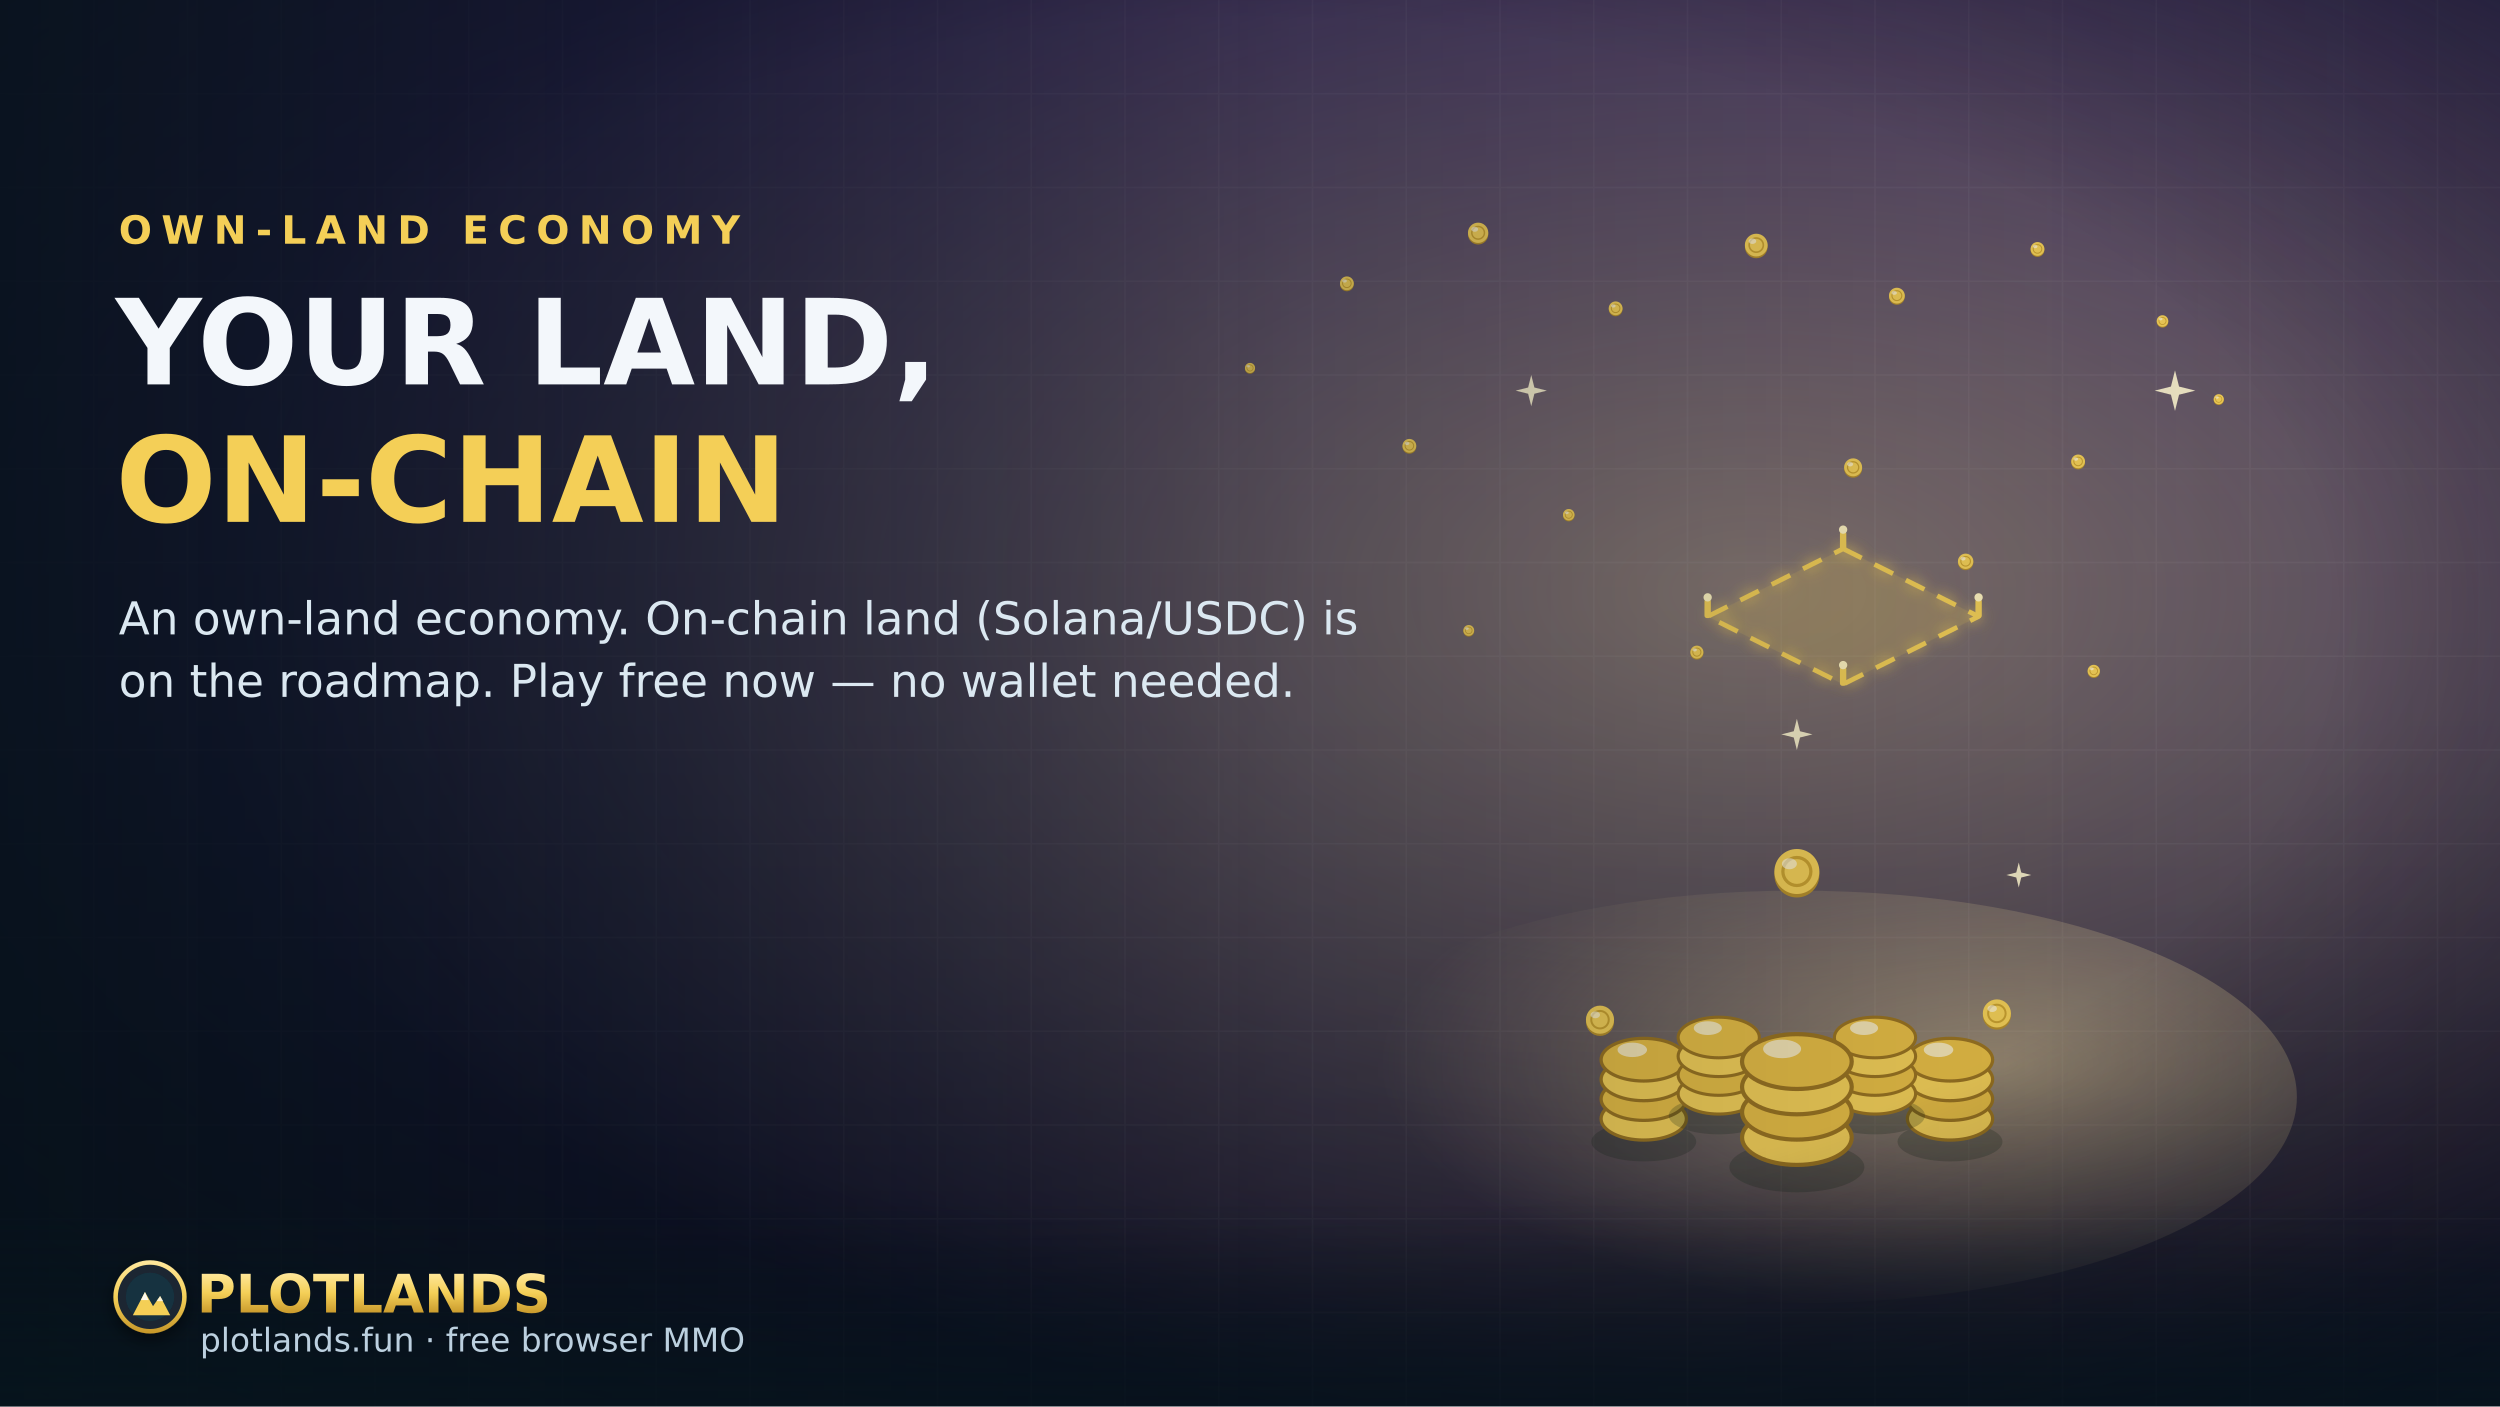
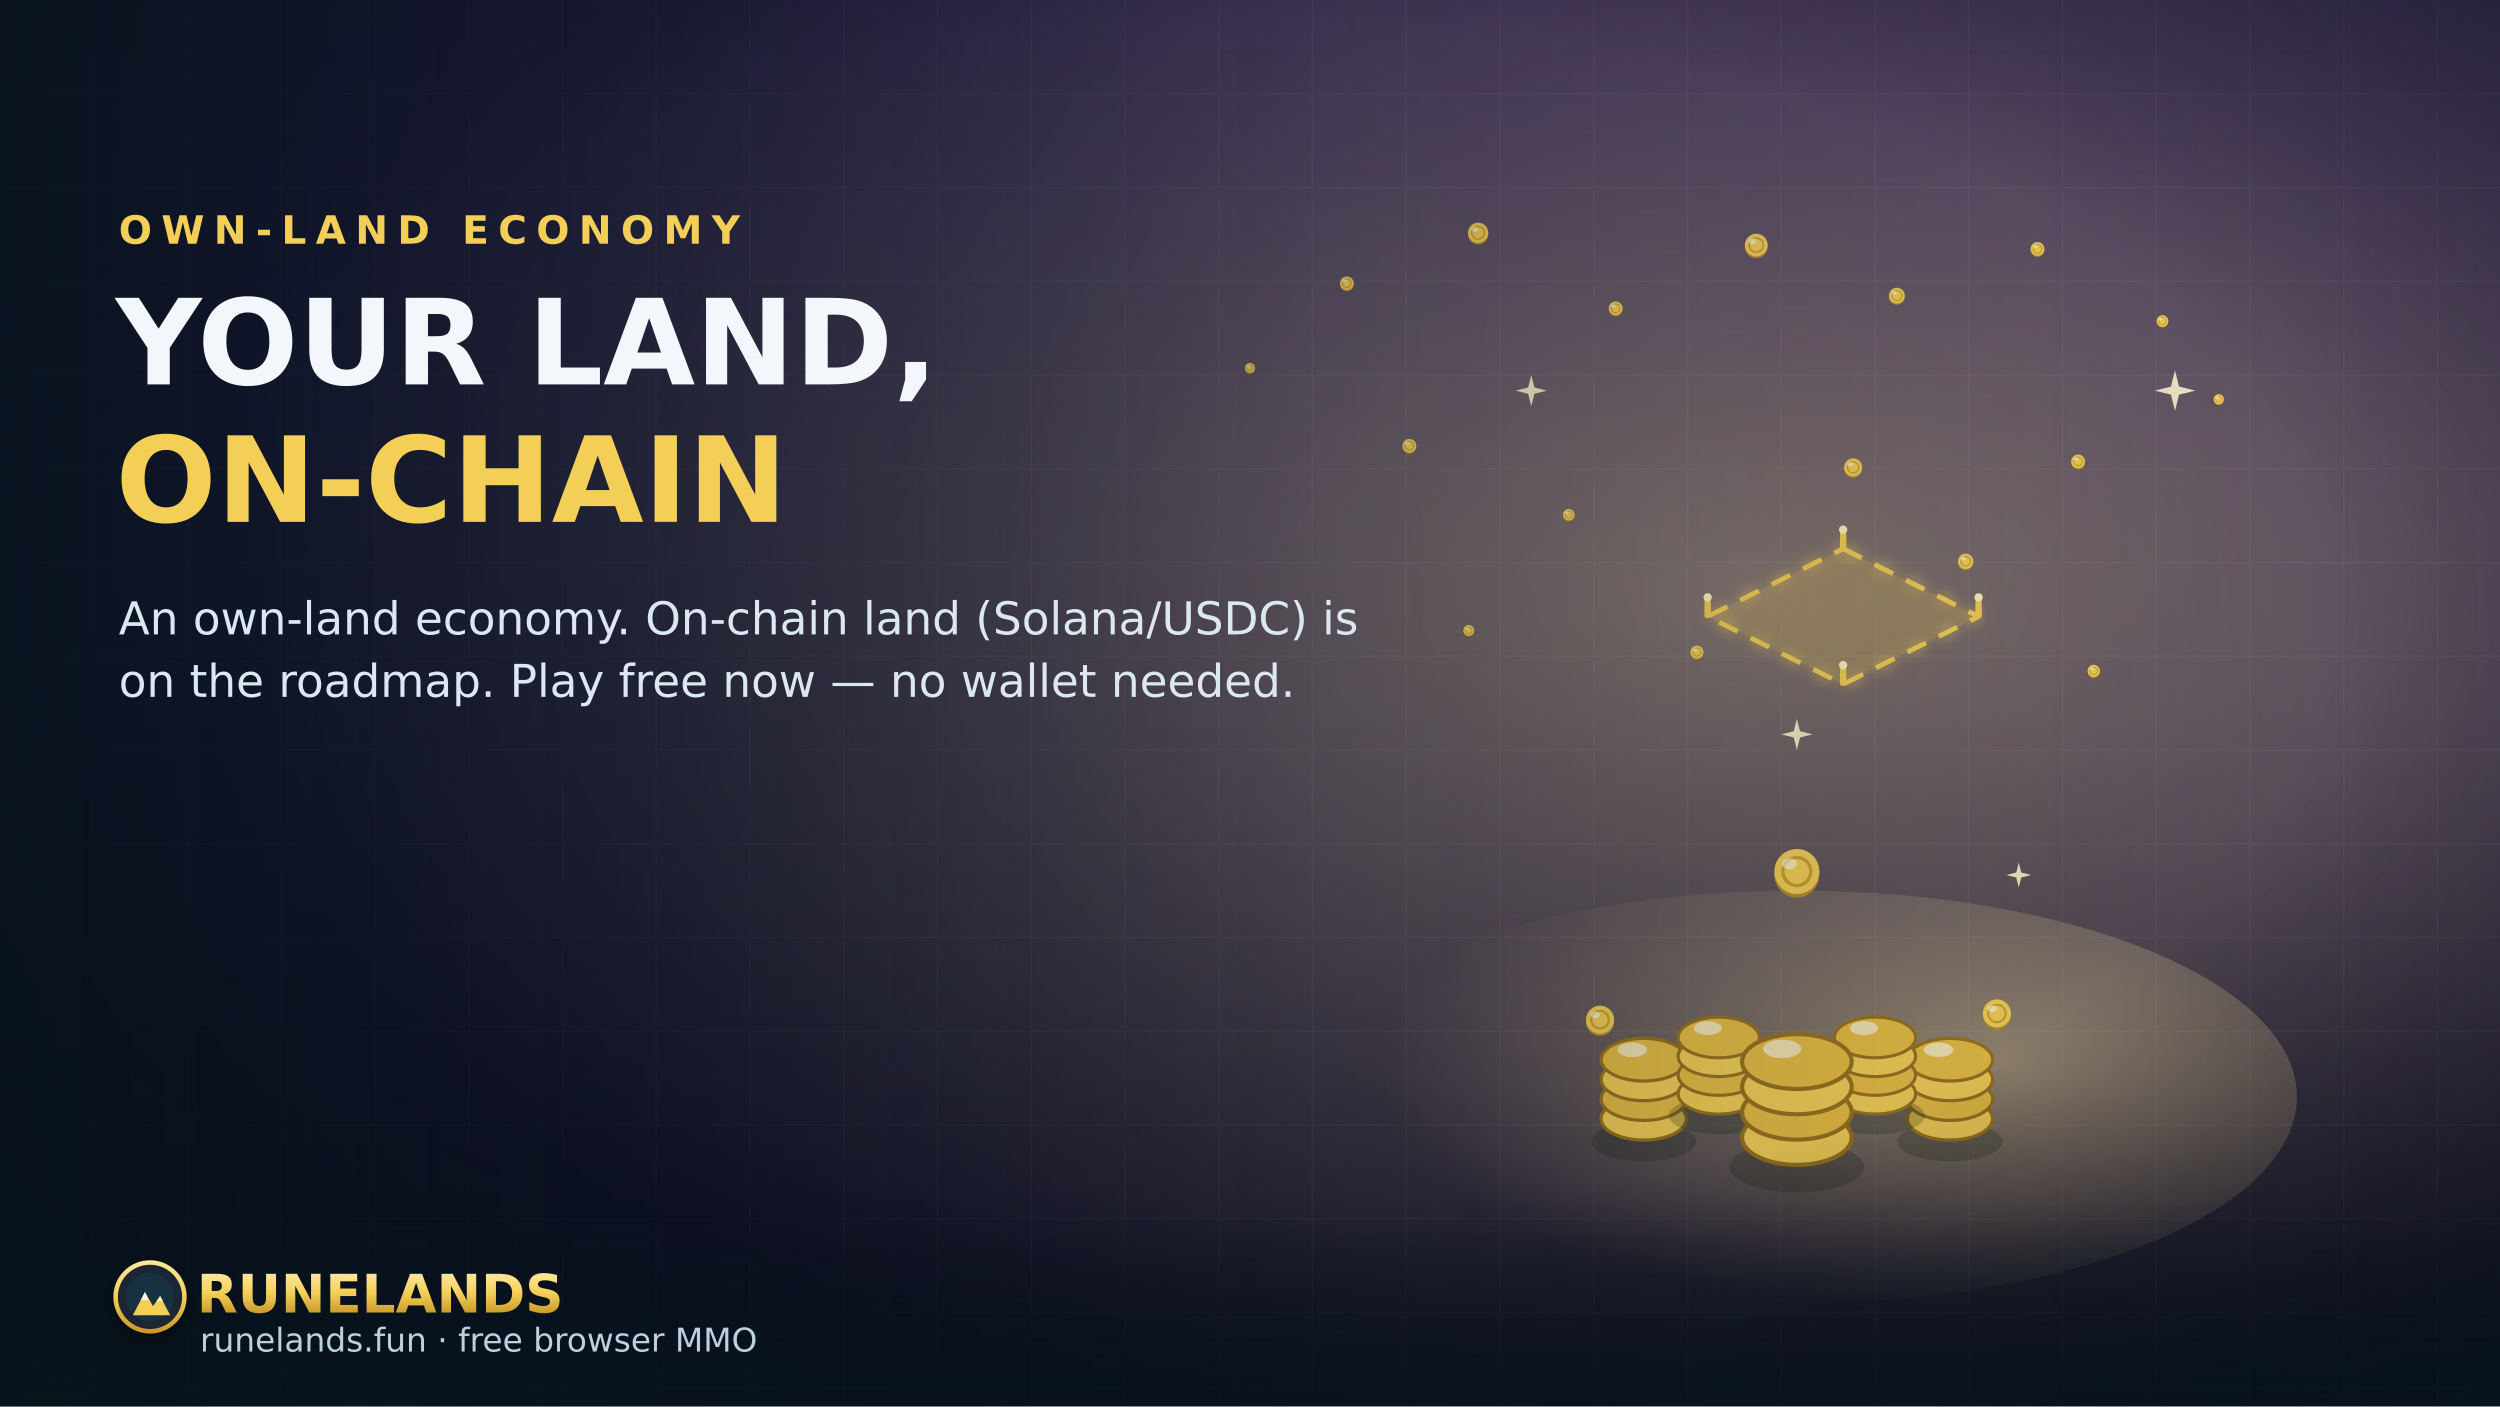
<svg xmlns="http://www.w3.org/2000/svg" width="1600" height="900" viewBox="0 0 1600 900">
  <defs>
    <linearGradient id="sky" x1="0" y1="0" x2="0" y2="1">
      <stop offset="0" stop-color="#163140" />
      <stop offset=".46" stop-color="#247e96" />
      <stop offset="1" stop-color="#0f2c39" />
    </linearGradient>
    <radialGradient id="sun" cx="80%" cy="16%" r="60%">
      <stop offset="0" stop-color="#fff1c2" stop-opacity=".95" />
      <stop offset="34%" stop-color="#f4b65a" stop-opacity=".5" />
      <stop offset="100%" stop-color="#f4b65a" stop-opacity="0" />
    </radialGradient>
    <linearGradient id="refl" x1="0" y1="0" x2="0" y2="1">
      <stop offset="0" stop-color="#ffe9a8" stop-opacity="0" />
      <stop offset=".5" stop-color="#ffdf8c" stop-opacity=".2" />
      <stop offset="1" stop-color="#ffdf8c" stop-opacity="0" />
    </linearGradient>
    <linearGradient id="grassG" gradientUnits="userSpaceOnUse" x1="1380" y1="560" x2="580" y2="560">
      <stop offset="0" stop-color="#86cc72" />
      <stop offset="1" stop-color="#3c7a3c" />
    </linearGradient>
    <linearGradient id="wallR" x1="0" y1="0" x2="0" y2="1">
      <stop offset="0" stop-color="#b07c33" />
      <stop offset="1" stop-color="#5c3d1c" />
    </linearGradient>
    <linearGradient id="wallL" x1="0" y1="0" x2="0" y2="1">
      <stop offset="0" stop-color="#5a3c1f" />
      <stop offset="1" stop-color="#291a0c" />
    </linearGradient>
    <linearGradient id="goldG" x1="0" y1="0" x2="0" y2="1">
      <stop offset="0" stop-color="#ffe79a" />
      <stop offset=".5" stop-color="#f4cf57" />
      <stop offset="1" stop-color="#c99a2c" />
    </linearGradient>
    <radialGradient id="ctaG" cx="50%" cy="28%" r="85%">
      <stop offset="0" stop-color="#ffe9a2" />
      <stop offset=".6" stop-color="#f4cf57" />
      <stop offset="1" stop-color="#d8a838" />
    </radialGradient>
    <linearGradient id="scrimT" x1="0" y1="0" x2="0" y2="1">
      <stop offset="0" stop-color="#06151d" stop-opacity=".62" />
      <stop offset="1" stop-color="#06151d" stop-opacity="0" />
    </linearGradient>
    <linearGradient id="scrimB" x1="0" y1="0" x2="0" y2="1">
      <stop offset="0" stop-color="#06151d" stop-opacity="0" />
      <stop offset="1" stop-color="#06151d" stop-opacity=".66" />
    </linearGradient>
    <radialGradient id="vig" cx="50%" cy="44%" r="74%">
      <stop offset="58%" stop-color="#000" stop-opacity="0" />
      <stop offset="100%" stop-color="#04121a" stop-opacity=".55" />
    </radialGradient>
    <filter id="glow" x="-50%" y="-50%" width="200%" height="200%">
      <feGaussianBlur stdDeviation="4.5" result="b" />
      <feMerge>
        <feMergeNode in="b" />
        <feMergeNode in="SourceGraphic" />
      </feMerge>
    </filter>
    <filter id="soft" x="-60%" y="-60%" width="220%" height="220%">
      <feGaussianBlur stdDeviation="16" />
    </filter>
    <filter id="haze" x="-60%" y="-60%" width="220%" height="220%">
      <feGaussianBlur stdDeviation="2.4" />
    </filter>
    <filter id="ds" x="-30%" y="-30%" width="160%" height="160%">
      <feDropShadow dx="0" dy="4" stdDeviation="5" flood-color="#000" flood-opacity=".5" />
    </filter>
  </defs>
  <defs>
    <linearGradient id="bgDay" x1="0" y1="0" x2="0" y2="1">
      <stop offset="0" stop-color="#c2e9f3" />
      <stop offset=".46" stop-color="#7fcadb" />
      <stop offset="1" stop-color="#3a9cb7" />
    </linearGradient>
    <linearGradient id="bgMap" x1="0" y1="0" x2="0" y2="1">
      <stop offset="0" stop-color="#2c3d4e" />
      <stop offset="1" stop-color="#121b25" />
    </linearGradient>
    <linearGradient id="bgNight" x1="0" y1="0" x2="0" y2="1">
      <stop offset="0" stop-color="#2c1620" />
      <stop offset=".5" stop-color="#3c1a22" />
      <stop offset="1" stop-color="#110910" />
    </linearGradient>
    <linearGradient id="bgEcon" x1="0" y1="0" x2="0" y2="1">
      <stop offset="0" stop-color="#312257" />
      <stop offset=".5" stop-color="#221a44" />
      <stop offset="1" stop-color="#0f0b22" />
    </linearGradient>
    <radialGradient id="sunWarm" cx="78%" cy="16%" r="62%">
      <stop offset="0" stop-color="#fffaea" stop-opacity=".95" />
      <stop offset="34%" stop-color="#ffe2a0" stop-opacity=".5" />
      <stop offset="100%" stop-color="#ffe2a0" stop-opacity="0" />
    </radialGradient>
    <radialGradient id="goldGlow" cx="70%" cy="42%" r="62%">
      <stop offset="0" stop-color="#ffe7a4" stop-opacity=".45" />
      <stop offset="100%" stop-color="#ffe7a4" stop-opacity="0" />
    </radialGradient>
    <radialGradient id="redglow" cx="50%" cy="50%" r="50%">
      <stop offset="0" stop-color="#ff3b2a" stop-opacity=".55" />
      <stop offset="100%" stop-color="#ff3b2a" stop-opacity="0" />
    </radialGradient>
    <linearGradient id="scrimL" x1="0" y1="0" x2="1" y2="0">
      <stop offset="0" stop-color="#06121a" stop-opacity=".85" />
      <stop offset=".52" stop-color="#06121a" stop-opacity=".22" />
      <stop offset="1" stop-color="#06121a" stop-opacity="0" />
    </linearGradient>
    <linearGradient id="grassG2" x1="0" y1="0" x2="0" y2="1">
      <stop offset="0" stop-color="#86cc72" />
      <stop offset="1" stop-color="#3c7a3c" />
    </linearGradient>
    <radialGradient id="icSea" cx="50%" cy="38%" r="80%">
      <stop offset="0" stop-color="#2d3f50" />
      <stop offset="1" stop-color="#0b121a" />
    </radialGradient>
    <linearGradient id="mtnR" x1="0" y1="0" x2="0" y2="1">
      <stop offset="0" stop-color="#ffe79a" />
      <stop offset="1" stop-color="#e3b43c" />
    </linearGradient>
    <linearGradient id="mtnL" x1="0" y1="0" x2="0" y2="1">
      <stop offset="0" stop-color="#e0b950" />
      <stop offset="1" stop-color="#b0842a" />
    </linearGradient>
    <radialGradient id="icGold" cx="50%" cy="38%" r="82%">
      <stop offset="0" stop-color="#ffeab0" />
      <stop offset=".55" stop-color="#f3cc62" />
      <stop offset="1" stop-color="#d59f33" />
    </radialGradient>
    <radialGradient id="icNavy" cx="50%" cy="40%" r="82%">
      <stop offset="0" stop-color="#243c4e" />
      <stop offset="1" stop-color="#0b1620" />
    </radialGradient>
    <linearGradient id="mtnDeep" x1="0" y1="0" x2="0" y2="1">
      <stop offset="0" stop-color="#e8bb45" />
      <stop offset="1" stop-color="#a9781f" />
    </linearGradient>
  </defs>
  <rect width="1600" height="900" fill="url(#bgEcon)" />
  <rect width="1600" height="900" fill="url(#goldGlow)" />
  <g stroke="#ffffff" stroke-width="1" opacity=".04">
    <line x1="60" y1="0" x2="60" y2="900" />
    <line x1="120" y1="0" x2="120" y2="900" />
    <line x1="180" y1="0" x2="180" y2="900" />
    <line x1="240" y1="0" x2="240" y2="900" />
    <line x1="300" y1="0" x2="300" y2="900" />
    <line x1="360" y1="0" x2="360" y2="900" />
    <line x1="420" y1="0" x2="420" y2="900" />
    <line x1="480" y1="0" x2="480" y2="900" />
    <line x1="540" y1="0" x2="540" y2="900" />
    <line x1="600" y1="0" x2="600" y2="900" />
    <line x1="660" y1="0" x2="660" y2="900" />
    <line x1="720" y1="0" x2="720" y2="900" />
    <line x1="780" y1="0" x2="780" y2="900" />
    <line x1="840" y1="0" x2="840" y2="900" />
    <line x1="900" y1="0" x2="900" y2="900" />
    <line x1="960" y1="0" x2="960" y2="900" />
    <line x1="1020" y1="0" x2="1020" y2="900" />
    <line x1="1080" y1="0" x2="1080" y2="900" />
    <line x1="1140" y1="0" x2="1140" y2="900" />
    <line x1="1200" y1="0" x2="1200" y2="900" />
    <line x1="1260" y1="0" x2="1260" y2="900" />
    <line x1="1320" y1="0" x2="1320" y2="900" />
    <line x1="1380" y1="0" x2="1380" y2="900" />
    <line x1="1440" y1="0" x2="1440" y2="900" />
    <line x1="1500" y1="0" x2="1500" y2="900" />
    <line x1="1560" y1="0" x2="1560" y2="900" />
    <line x1="0" y1="60" x2="1600" y2="60" />
    <line x1="0" y1="120" x2="1600" y2="120" />
    <line x1="0" y1="180" x2="1600" y2="180" />
    <line x1="0" y1="240" x2="1600" y2="240" />
    <line x1="0" y1="300" x2="1600" y2="300" />
    <line x1="0" y1="360" x2="1600" y2="360" />
    <line x1="0" y1="420" x2="1600" y2="420" />
    <line x1="0" y1="480" x2="1600" y2="480" />
    <line x1="0" y1="540" x2="1600" y2="540" />
    <line x1="0" y1="600" x2="1600" y2="600" />
    <line x1="0" y1="660" x2="1600" y2="660" />
    <line x1="0" y1="720" x2="1600" y2="720" />
    <line x1="0" y1="780" x2="1600" y2="780" />
    <line x1="0" y1="840" x2="1600" y2="840" />
  </g>
  <ellipse cx="1150" cy="702" rx="320" ry="132" fill="url(#goldGlow)" />
  <g transform="translate(180 -16) scale(1.02)">
    <g filter="url(#glow)">
      <polygon points="980.0,360.0 1065.0,402.5 980.0,445.0 895.0,402.5" fill="#f4cf57" opacity=".13" />
      <polygon points="980.0,360.0 1065.0,402.5 980.0,445.0 895.0,402.5" fill="none" stroke="#f4cf57" stroke-width="3" stroke-dasharray="13 9" stroke-linejoin="round" />
    </g>
    <rect x="978.0" y="349.0" width="4" height="12" rx="1.5" fill="#f4cf57" />
    <circle cx="980.0" cy="348.0" r="2.6" fill="#fff3bf" />
    <rect x="1063.0" y="391.5" width="4" height="12" rx="1.5" fill="#f4cf57" />
    <circle cx="1065.0" cy="390.5" r="2.6" fill="#fff3bf" />
    <rect x="978.0" y="434.0" width="4" height="12" rx="1.5" fill="#f4cf57" />
    <circle cx="980.0" cy="433.0" r="2.6" fill="#fff3bf" />
    <rect x="893.0" y="391.5" width="4" height="12" rx="1.5" fill="#f4cf57" />
    <circle cx="895.0" cy="390.5" r="2.6" fill="#fff3bf" />
  </g>
  <g transform="translate(862 182) scale(0.7)">
    <g transform="scale(0.7)">
      <circle r="9" fill="#b8902a" />
      <circle cy="-1.4" r="9" fill="#f4cf57" />
      <circle cy="-1.4" r="5.6" fill="none" stroke="#caa12f" stroke-width="1.3" />
      <ellipse cx="-3" cy="-4.5" rx="3" ry="2.2" fill="#fff" opacity=".55" />
    </g>
  </g>
  <g transform="translate(946 150) scale(0.85)">
    <g transform="scale(0.85)">
      <circle r="9" fill="#b8902a" />
      <circle cy="-1.4" r="9" fill="#f4cf57" />
      <circle cy="-1.4" r="5.6" fill="none" stroke="#caa12f" stroke-width="1.3" />
      <ellipse cx="-3" cy="-4.5" rx="3" ry="2.2" fill="#fff" opacity=".55" />
    </g>
  </g>
  <g transform="translate(1034 198) scale(0.7)">
    <g transform="scale(0.7)">
      <circle r="9" fill="#b8902a" />
      <circle cy="-1.4" r="9" fill="#f4cf57" />
      <circle cy="-1.4" r="5.6" fill="none" stroke="#caa12f" stroke-width="1.3" />
      <ellipse cx="-3" cy="-4.5" rx="3" ry="2.2" fill="#fff" opacity=".55" />
    </g>
  </g>
  <g transform="translate(1124 158) scale(0.9)">
    <g transform="scale(0.9)">
      <circle r="9" fill="#b8902a" />
      <circle cy="-1.4" r="9" fill="#f4cf57" />
      <circle cy="-1.4" r="5.6" fill="none" stroke="#caa12f" stroke-width="1.3" />
      <ellipse cx="-3" cy="-4.5" rx="3" ry="2.2" fill="#fff" opacity=".55" />
    </g>
  </g>
  <g transform="translate(1214 190) scale(0.75)">
    <g transform="scale(0.75)">
      <circle r="9" fill="#b8902a" />
      <circle cy="-1.4" r="9" fill="#f4cf57" />
      <circle cy="-1.4" r="5.6" fill="none" stroke="#caa12f" stroke-width="1.3" />
      <ellipse cx="-3" cy="-4.5" rx="3" ry="2.2" fill="#fff" opacity=".55" />
    </g>
  </g>
  <g transform="translate(1304 160) scale(0.7)">
    <g transform="scale(0.7)">
      <circle r="9" fill="#b8902a" />
      <circle cy="-1.4" r="9" fill="#f4cf57" />
      <circle cy="-1.4" r="5.6" fill="none" stroke="#caa12f" stroke-width="1.3" />
      <ellipse cx="-3" cy="-4.5" rx="3" ry="2.2" fill="#fff" opacity=".55" />
    </g>
  </g>
  <g transform="translate(1384 206) scale(0.64)">
    <g transform="scale(0.64)">
      <circle r="9" fill="#b8902a" />
      <circle cy="-1.4" r="9" fill="#f4cf57" />
      <circle cy="-1.4" r="5.6" fill="none" stroke="#caa12f" stroke-width="1.3" />
      <ellipse cx="-3" cy="-4.5" rx="3" ry="2.2" fill="#fff" opacity=".55" />
    </g>
  </g>
  <g transform="translate(800 236) scale(0.6)">
    <g transform="scale(0.6)">
      <circle r="9" fill="#b8902a" />
      <circle cy="-1.4" r="9" fill="#f4cf57" />
      <circle cy="-1.4" r="5.6" fill="none" stroke="#caa12f" stroke-width="1.3" />
      <ellipse cx="-3" cy="-4.5" rx="3" ry="2.2" fill="#fff" opacity=".55" />
    </g>
  </g>
  <g transform="translate(902 286) scale(0.7)">
    <g transform="scale(0.7)">
      <circle r="9" fill="#b8902a" />
      <circle cy="-1.4" r="9" fill="#f4cf57" />
      <circle cy="-1.4" r="5.6" fill="none" stroke="#caa12f" stroke-width="1.3" />
      <ellipse cx="-3" cy="-4.5" rx="3" ry="2.2" fill="#fff" opacity=".55" />
    </g>
  </g>
  <g transform="translate(1186 300) scale(0.8)">
    <g transform="scale(0.8)">
      <circle r="9" fill="#b8902a" />
      <circle cy="-1.4" r="9" fill="#f4cf57" />
      <circle cy="-1.4" r="5.6" fill="none" stroke="#caa12f" stroke-width="1.3" />
      <ellipse cx="-3" cy="-4.5" rx="3" ry="2.2" fill="#fff" opacity=".55" />
    </g>
  </g>
  <g transform="translate(1330 296) scale(0.7)">
    <g transform="scale(0.7)">
      <circle r="9" fill="#b8902a" />
      <circle cy="-1.4" r="9" fill="#f4cf57" />
      <circle cy="-1.4" r="5.6" fill="none" stroke="#caa12f" stroke-width="1.3" />
      <ellipse cx="-3" cy="-4.5" rx="3" ry="2.2" fill="#fff" opacity=".55" />
    </g>
  </g>
  <g transform="translate(1420 256) scale(0.6)">
    <g transform="scale(0.6)">
      <circle r="9" fill="#b8902a" />
      <circle cy="-1.4" r="9" fill="#f4cf57" />
      <circle cy="-1.4" r="5.6" fill="none" stroke="#caa12f" stroke-width="1.3" />
      <ellipse cx="-3" cy="-4.5" rx="3" ry="2.2" fill="#fff" opacity=".55" />
    </g>
  </g>
  <g transform="translate(1004 330) scale(0.64)">
    <g transform="scale(0.64)">
      <circle r="9" fill="#b8902a" />
      <circle cy="-1.4" r="9" fill="#f4cf57" />
      <circle cy="-1.4" r="5.6" fill="none" stroke="#caa12f" stroke-width="1.3" />
      <ellipse cx="-3" cy="-4.5" rx="3" ry="2.2" fill="#fff" opacity=".55" />
    </g>
  </g>
  <g transform="translate(1258 360) scale(0.74)">
    <g transform="scale(0.74)">
      <circle r="9" fill="#b8902a" />
      <circle cy="-1.4" r="9" fill="#f4cf57" />
      <circle cy="-1.4" r="5.6" fill="none" stroke="#caa12f" stroke-width="1.3" />
      <ellipse cx="-3" cy="-4.5" rx="3" ry="2.2" fill="#fff" opacity=".55" />
    </g>
  </g>
  <g transform="translate(1086 418) scale(0.68)">
    <g transform="scale(0.68)">
      <circle r="9" fill="#b8902a" />
      <circle cy="-1.4" r="9" fill="#f4cf57" />
      <circle cy="-1.4" r="5.6" fill="none" stroke="#caa12f" stroke-width="1.3" />
      <ellipse cx="-3" cy="-4.5" rx="3" ry="2.2" fill="#fff" opacity=".55" />
    </g>
  </g>
  <g transform="translate(1340 430) scale(0.66)">
    <g transform="scale(0.66)">
      <circle r="9" fill="#b8902a" />
      <circle cy="-1.4" r="9" fill="#f4cf57" />
      <circle cy="-1.4" r="5.6" fill="none" stroke="#caa12f" stroke-width="1.3" />
      <ellipse cx="-3" cy="-4.5" rx="3" ry="2.2" fill="#fff" opacity=".55" />
    </g>
  </g>
  <g transform="translate(940 404) scale(0.62)">
    <g transform="scale(0.62)">
      <circle r="9" fill="#b8902a" />
      <circle cy="-1.4" r="9" fill="#f4cf57" />
      <circle cy="-1.4" r="5.6" fill="none" stroke="#caa12f" stroke-width="1.3" />
      <ellipse cx="-3" cy="-4.5" rx="3" ry="2.2" fill="#fff" opacity=".55" />
    </g>
  </g>
  <g transform="translate(1052 716) scale(2.1)">
    <g transform="scale(1)">
      <ellipse cx="0" cy="7" rx="16" ry="6" fill="#0a1a0e" opacity=".22" />
      <ellipse cx="0" cy="0" rx="13" ry="6.5" fill="#f4cf57" stroke="#9a7320" stroke-width="1" />
      <ellipse cx="0" cy="-6" rx="13" ry="6.5" fill="#e7bd44" stroke="#9a7320" stroke-width="1" />
      <ellipse cx="0" cy="-12" rx="13" ry="6.5" fill="#f4cf57" stroke="#9a7320" stroke-width="1" />
      <ellipse cx="0" cy="-18" rx="13" ry="6.5" fill="#e7bd44" stroke="#9a7320" stroke-width="1" />
      <ellipse cx="-3.5" cy="-21" rx="4.5" ry="2.2" fill="#fff" opacity=".6" />
    </g>
  </g>
  <g transform="translate(1248 716) scale(2.1)">
    <g transform="scale(1)">
      <ellipse cx="0" cy="7" rx="16" ry="6" fill="#0a1a0e" opacity=".22" />
      <ellipse cx="0" cy="0" rx="13" ry="6.5" fill="#f4cf57" stroke="#9a7320" stroke-width="1" />
      <ellipse cx="0" cy="-6" rx="13" ry="6.5" fill="#e7bd44" stroke="#9a7320" stroke-width="1" />
      <ellipse cx="0" cy="-12" rx="13" ry="6.5" fill="#f4cf57" stroke="#9a7320" stroke-width="1" />
      <ellipse cx="0" cy="-18" rx="13" ry="6.5" fill="#e7bd44" stroke="#9a7320" stroke-width="1" />
      <ellipse cx="-3.5" cy="-21" rx="4.5" ry="2.2" fill="#fff" opacity=".6" />
    </g>
  </g>
  <g transform="translate(1100 700) scale(2)">
    <g transform="scale(1)">
      <ellipse cx="0" cy="7" rx="16" ry="6" fill="#0a1a0e" opacity=".22" />
      <ellipse cx="0" cy="0" rx="13" ry="6.5" fill="#f4cf57" stroke="#9a7320" stroke-width="1" />
      <ellipse cx="0" cy="-6" rx="13" ry="6.5" fill="#e7bd44" stroke="#9a7320" stroke-width="1" />
      <ellipse cx="0" cy="-12" rx="13" ry="6.5" fill="#f4cf57" stroke="#9a7320" stroke-width="1" />
      <ellipse cx="0" cy="-18" rx="13" ry="6.5" fill="#e7bd44" stroke="#9a7320" stroke-width="1" />
      <ellipse cx="-3.5" cy="-21" rx="4.5" ry="2.2" fill="#fff" opacity=".6" />
    </g>
  </g>
  <g transform="translate(1200 700) scale(2)">
    <g transform="scale(1)">
      <ellipse cx="0" cy="7" rx="16" ry="6" fill="#0a1a0e" opacity=".22" />
      <ellipse cx="0" cy="0" rx="13" ry="6.5" fill="#f4cf57" stroke="#9a7320" stroke-width="1" />
      <ellipse cx="0" cy="-6" rx="13" ry="6.5" fill="#e7bd44" stroke="#9a7320" stroke-width="1" />
      <ellipse cx="0" cy="-12" rx="13" ry="6.5" fill="#f4cf57" stroke="#9a7320" stroke-width="1" />
      <ellipse cx="0" cy="-18" rx="13" ry="6.5" fill="#e7bd44" stroke="#9a7320" stroke-width="1" />
      <ellipse cx="-3.5" cy="-21" rx="4.5" ry="2.2" fill="#fff" opacity=".6" />
    </g>
  </g>
  <g transform="translate(1150 728) scale(2.7)">
    <g transform="scale(1)">
      <ellipse cx="0" cy="7" rx="16" ry="6" fill="#0a1a0e" opacity=".22" />
      <ellipse cx="0" cy="0" rx="13" ry="6.5" fill="#f4cf57" stroke="#9a7320" stroke-width="1" />
      <ellipse cx="0" cy="-6" rx="13" ry="6.5" fill="#e7bd44" stroke="#9a7320" stroke-width="1" />
      <ellipse cx="0" cy="-12" rx="13" ry="6.5" fill="#f4cf57" stroke="#9a7320" stroke-width="1" />
      <ellipse cx="0" cy="-18" rx="13" ry="6.5" fill="#e7bd44" stroke="#9a7320" stroke-width="1" />
      <ellipse cx="-3.5" cy="-21" rx="4.5" ry="2.2" fill="#fff" opacity=".6" />
    </g>
  </g>
  <g transform="translate(1150 560) scale(1.6)">
    <g transform="scale(1)">
      <circle r="9" fill="#b8902a" />
      <circle cy="-1.4" r="9" fill="#f4cf57" />
      <circle cy="-1.4" r="5.6" fill="none" stroke="#caa12f" stroke-width="1.3" />
      <ellipse cx="-3" cy="-4.5" rx="3" ry="2.2" fill="#fff" opacity=".55" />
    </g>
  </g>
  <g transform="translate(1024 654) scale(1)">
    <g transform="scale(1)">
      <circle r="9" fill="#b8902a" />
      <circle cy="-1.4" r="9" fill="#f4cf57" />
      <circle cy="-1.4" r="5.6" fill="none" stroke="#caa12f" stroke-width="1.3" />
      <ellipse cx="-3" cy="-4.5" rx="3" ry="2.2" fill="#fff" opacity=".55" />
    </g>
  </g>
  <g transform="translate(1278 650) scale(1)">
    <g transform="scale(1)">
      <circle r="9" fill="#b8902a" />
      <circle cy="-1.4" r="9" fill="#f4cf57" />
      <circle cy="-1.4" r="5.6" fill="none" stroke="#caa12f" stroke-width="1.3" />
      <ellipse cx="-3" cy="-4.5" rx="3" ry="2.2" fill="#fff" opacity=".55" />
    </g>
  </g>
  <path transform="translate(1392 250)" d="M0 -13 L2.6 -2.6 L13 0 L2.6 2.6 L0 13 L-2.6 2.6 L-13 0 L-2.6 -2.6 Z" fill="#fff6cf" opacity="0.92" />
  <path transform="translate(980 250)" d="M0 -10 L2 -2 L10 0 L2 2 L0 10 L-2 2 L-10 0 L-2 -2 Z" fill="#fff6cf" opacity="0.92" />
  <path transform="translate(1150 470)" d="M0 -10 L2 -2 L10 0 L2 2 L0 10 L-2 2 L-10 0 L-2 -2 Z" fill="#fff6cf" opacity="0.92" />
  <path transform="translate(1292 560)" d="M0 -8 L1.6 -1.6 L8 0 L1.6 1.6 L0 8 L-1.6 1.6 L-8 0 L-1.6 -1.6 Z" fill="#fff6cf" opacity="0.92" />
  <rect width="1600" height="900" fill="url(#vig)" />
  <rect width="1600" height="900" fill="url(#scrimL)" />
  <rect y="770" width="1600" height="130" fill="url(#scrimB)" />
  <text x="76" y="156" font-family="'DejaVu Sans','Liberation Sans',sans-serif" font-weight="bold" font-size="25" letter-spacing="6" fill="#f4cf57">OWN-LAND ECONOMY</text>
  <text x="74" y="246" font-family="'DejaVu Sans','Liberation Sans',sans-serif" font-weight="bold" font-size="76" fill="#f3f7fb">YOUR LAND,</text>
  <text x="74" y="334" font-family="'DejaVu Sans','Liberation Sans',sans-serif" font-weight="bold" font-size="76" fill="#f3f7fb">
    <tspan fill="#f4cf57">ON-CHAIN</tspan>
  </text>
  <text x="76" y="406" font-family="'DejaVu Sans','Liberation Sans',sans-serif" font-size="29" fill="#dbe8f1">An own-land economy. On-chain land (Solana/USDC) is</text>
  <text x="76" y="446" font-family="'DejaVu Sans','Liberation Sans',sans-serif" font-size="29" fill="#dbe8f1">on the roadmap. Play free now — no wallet needed.</text>
  <g filter="url(#ds)">
    <circle cx="96" cy="830" r="22" fill="#1a2733" stroke="url(#goldG)" stroke-width="2.86" />
    <circle cx="96" cy="830" r="15.4" fill="#16323f" />
    <g transform="translate(96 834) scale(0.3235294)">
      <path d="M-34 24 L-10 -22 L6 6 L20 -14 L40 24 Z" fill="#f4cf57" />
      <path d="M-10 -22 L-3 -6 L-18 -6 Z" fill="#fff" opacity=".9" />
      <path d="M20 -14 L26 -4 L13 -4 Z" fill="#fff" opacity=".75" />
    </g>
  </g>
-   <text x="126" y="840" font-family="'DejaVu Sans','Liberation Sans',sans-serif" font-weight="bold" font-size="34" fill="url(#goldG)">PLOTLANDS</text>
-   <text x="128" y="865" font-family="'DejaVu Sans','Liberation Sans',sans-serif" font-size="21" fill="#bcd0df">plotlands.fun · free browser MMO</text>
+   <text x="126" y="840" font-family="'DejaVu Sans','Liberation Sans',sans-serif" font-weight="bold" font-size="34" fill="url(#goldG)">RUNELANDS</text>
+   <text x="128" y="865" font-family="'DejaVu Sans','Liberation Sans',sans-serif" font-size="21" fill="#bcd0df">runelands.fun · free browser MMO</text>
</svg>
